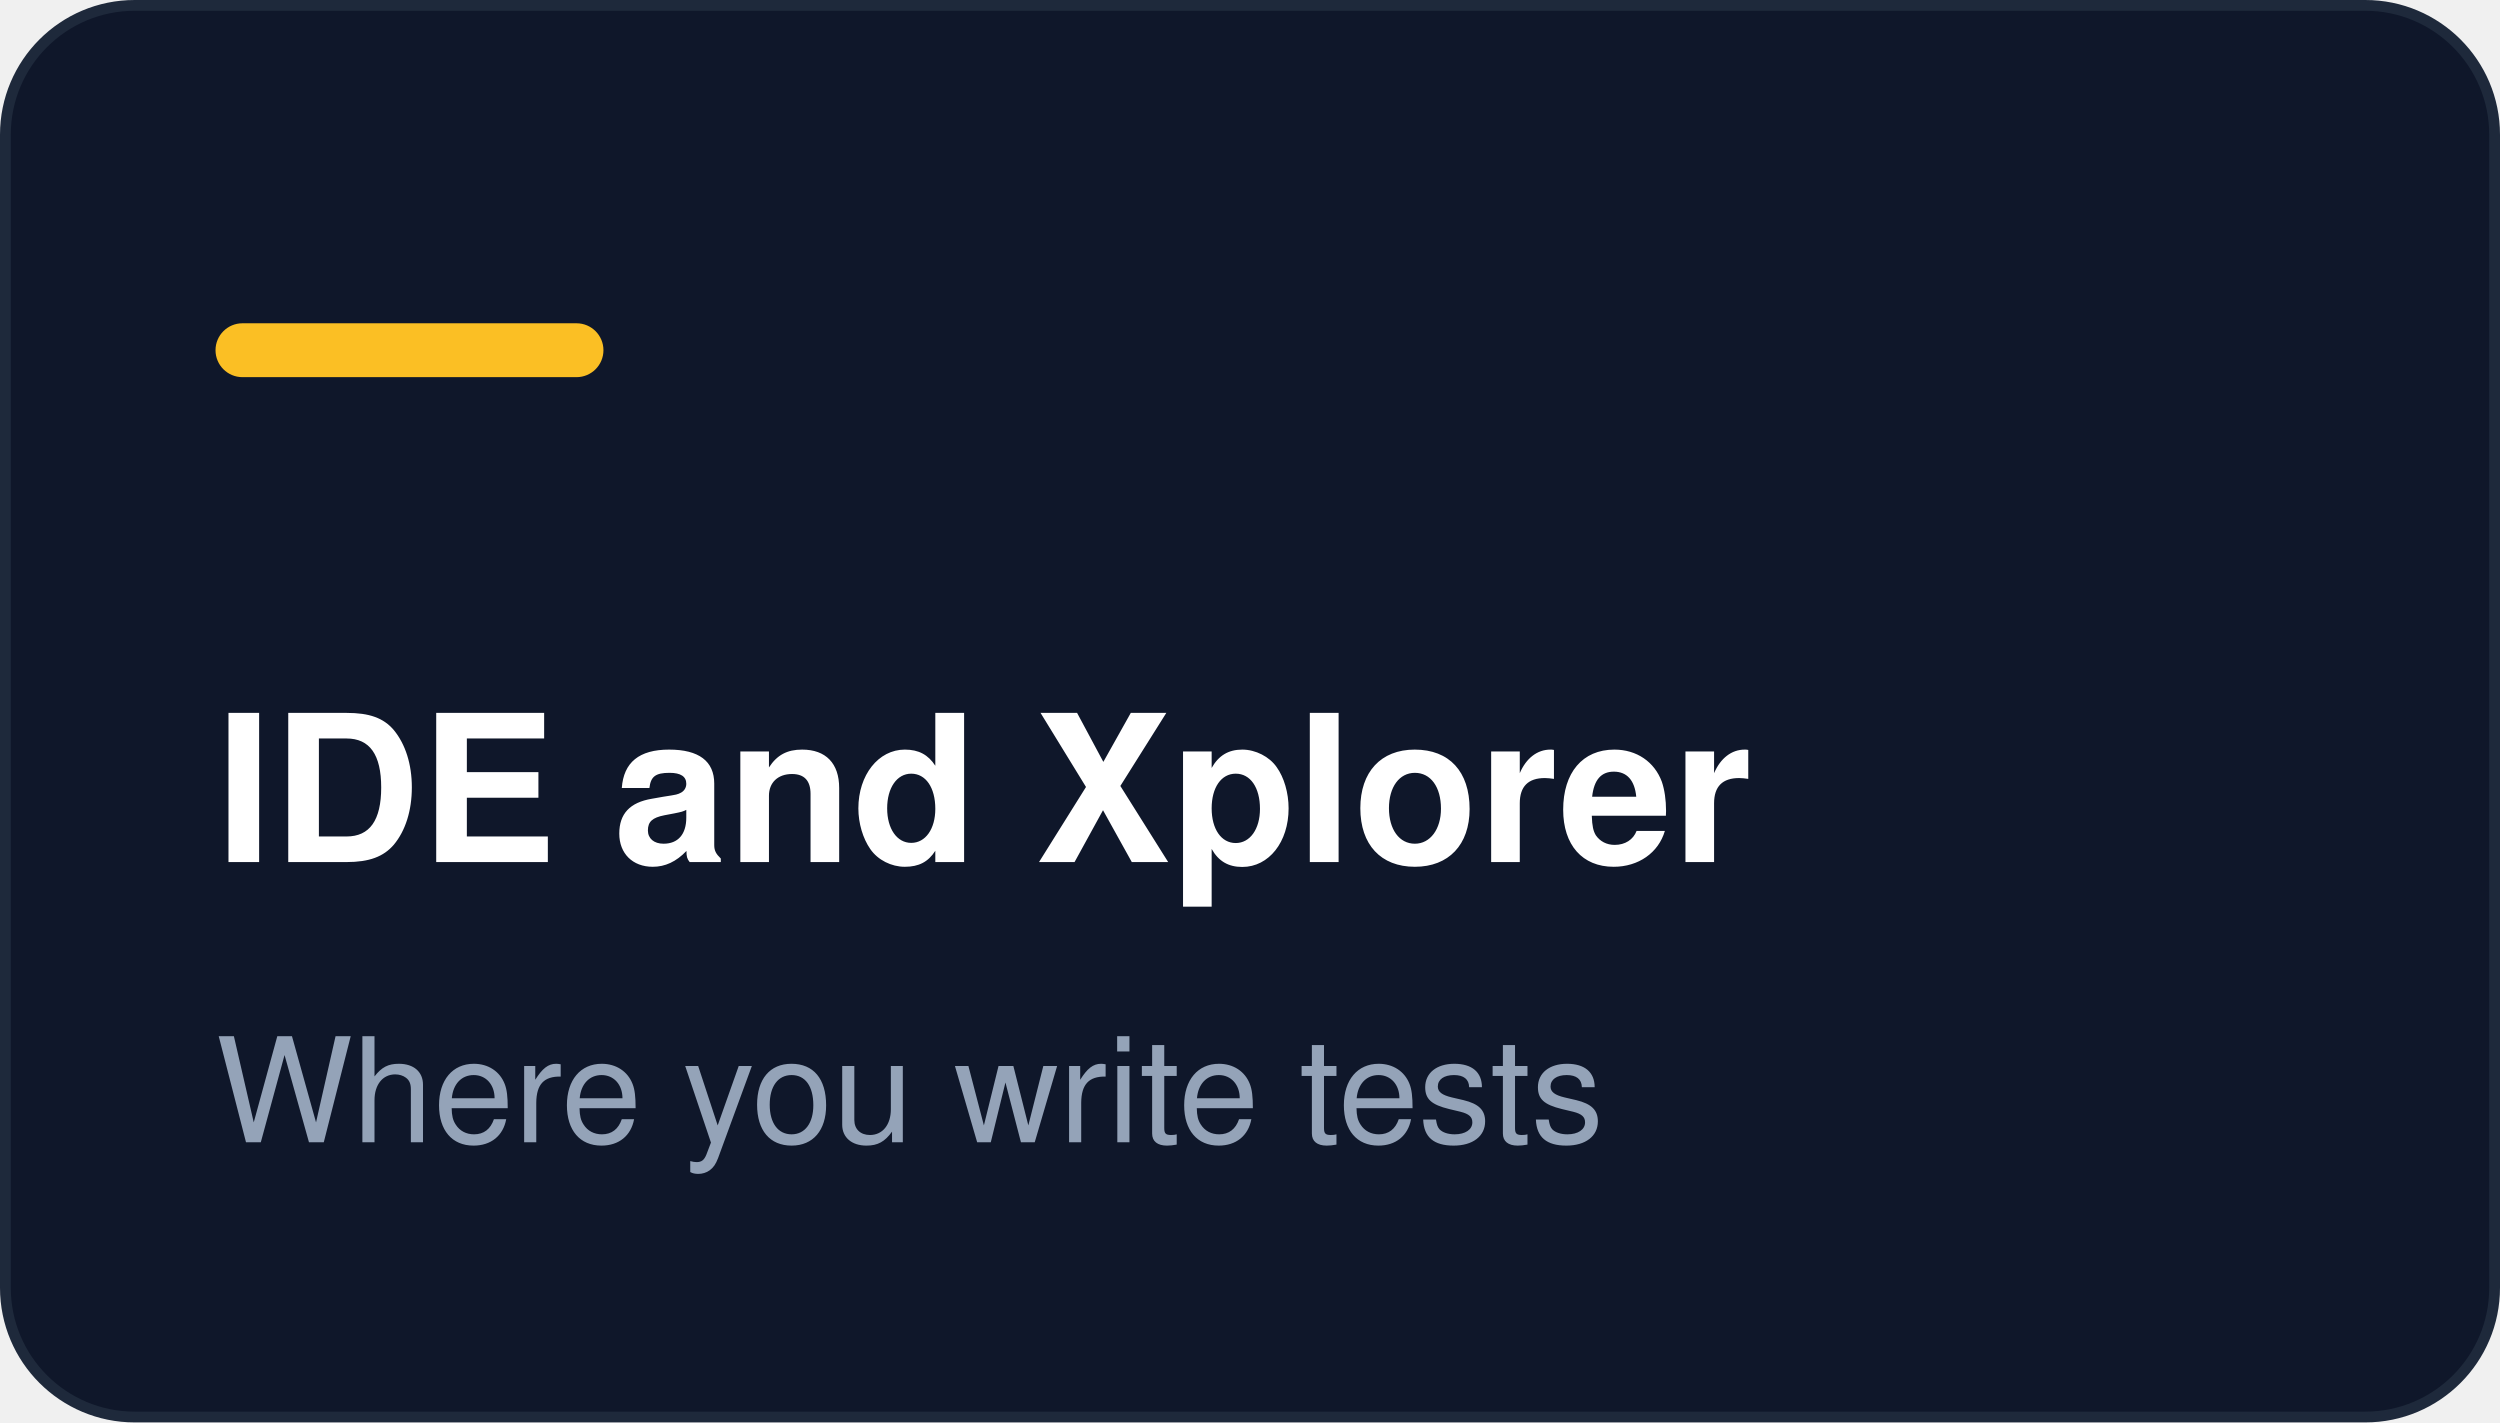
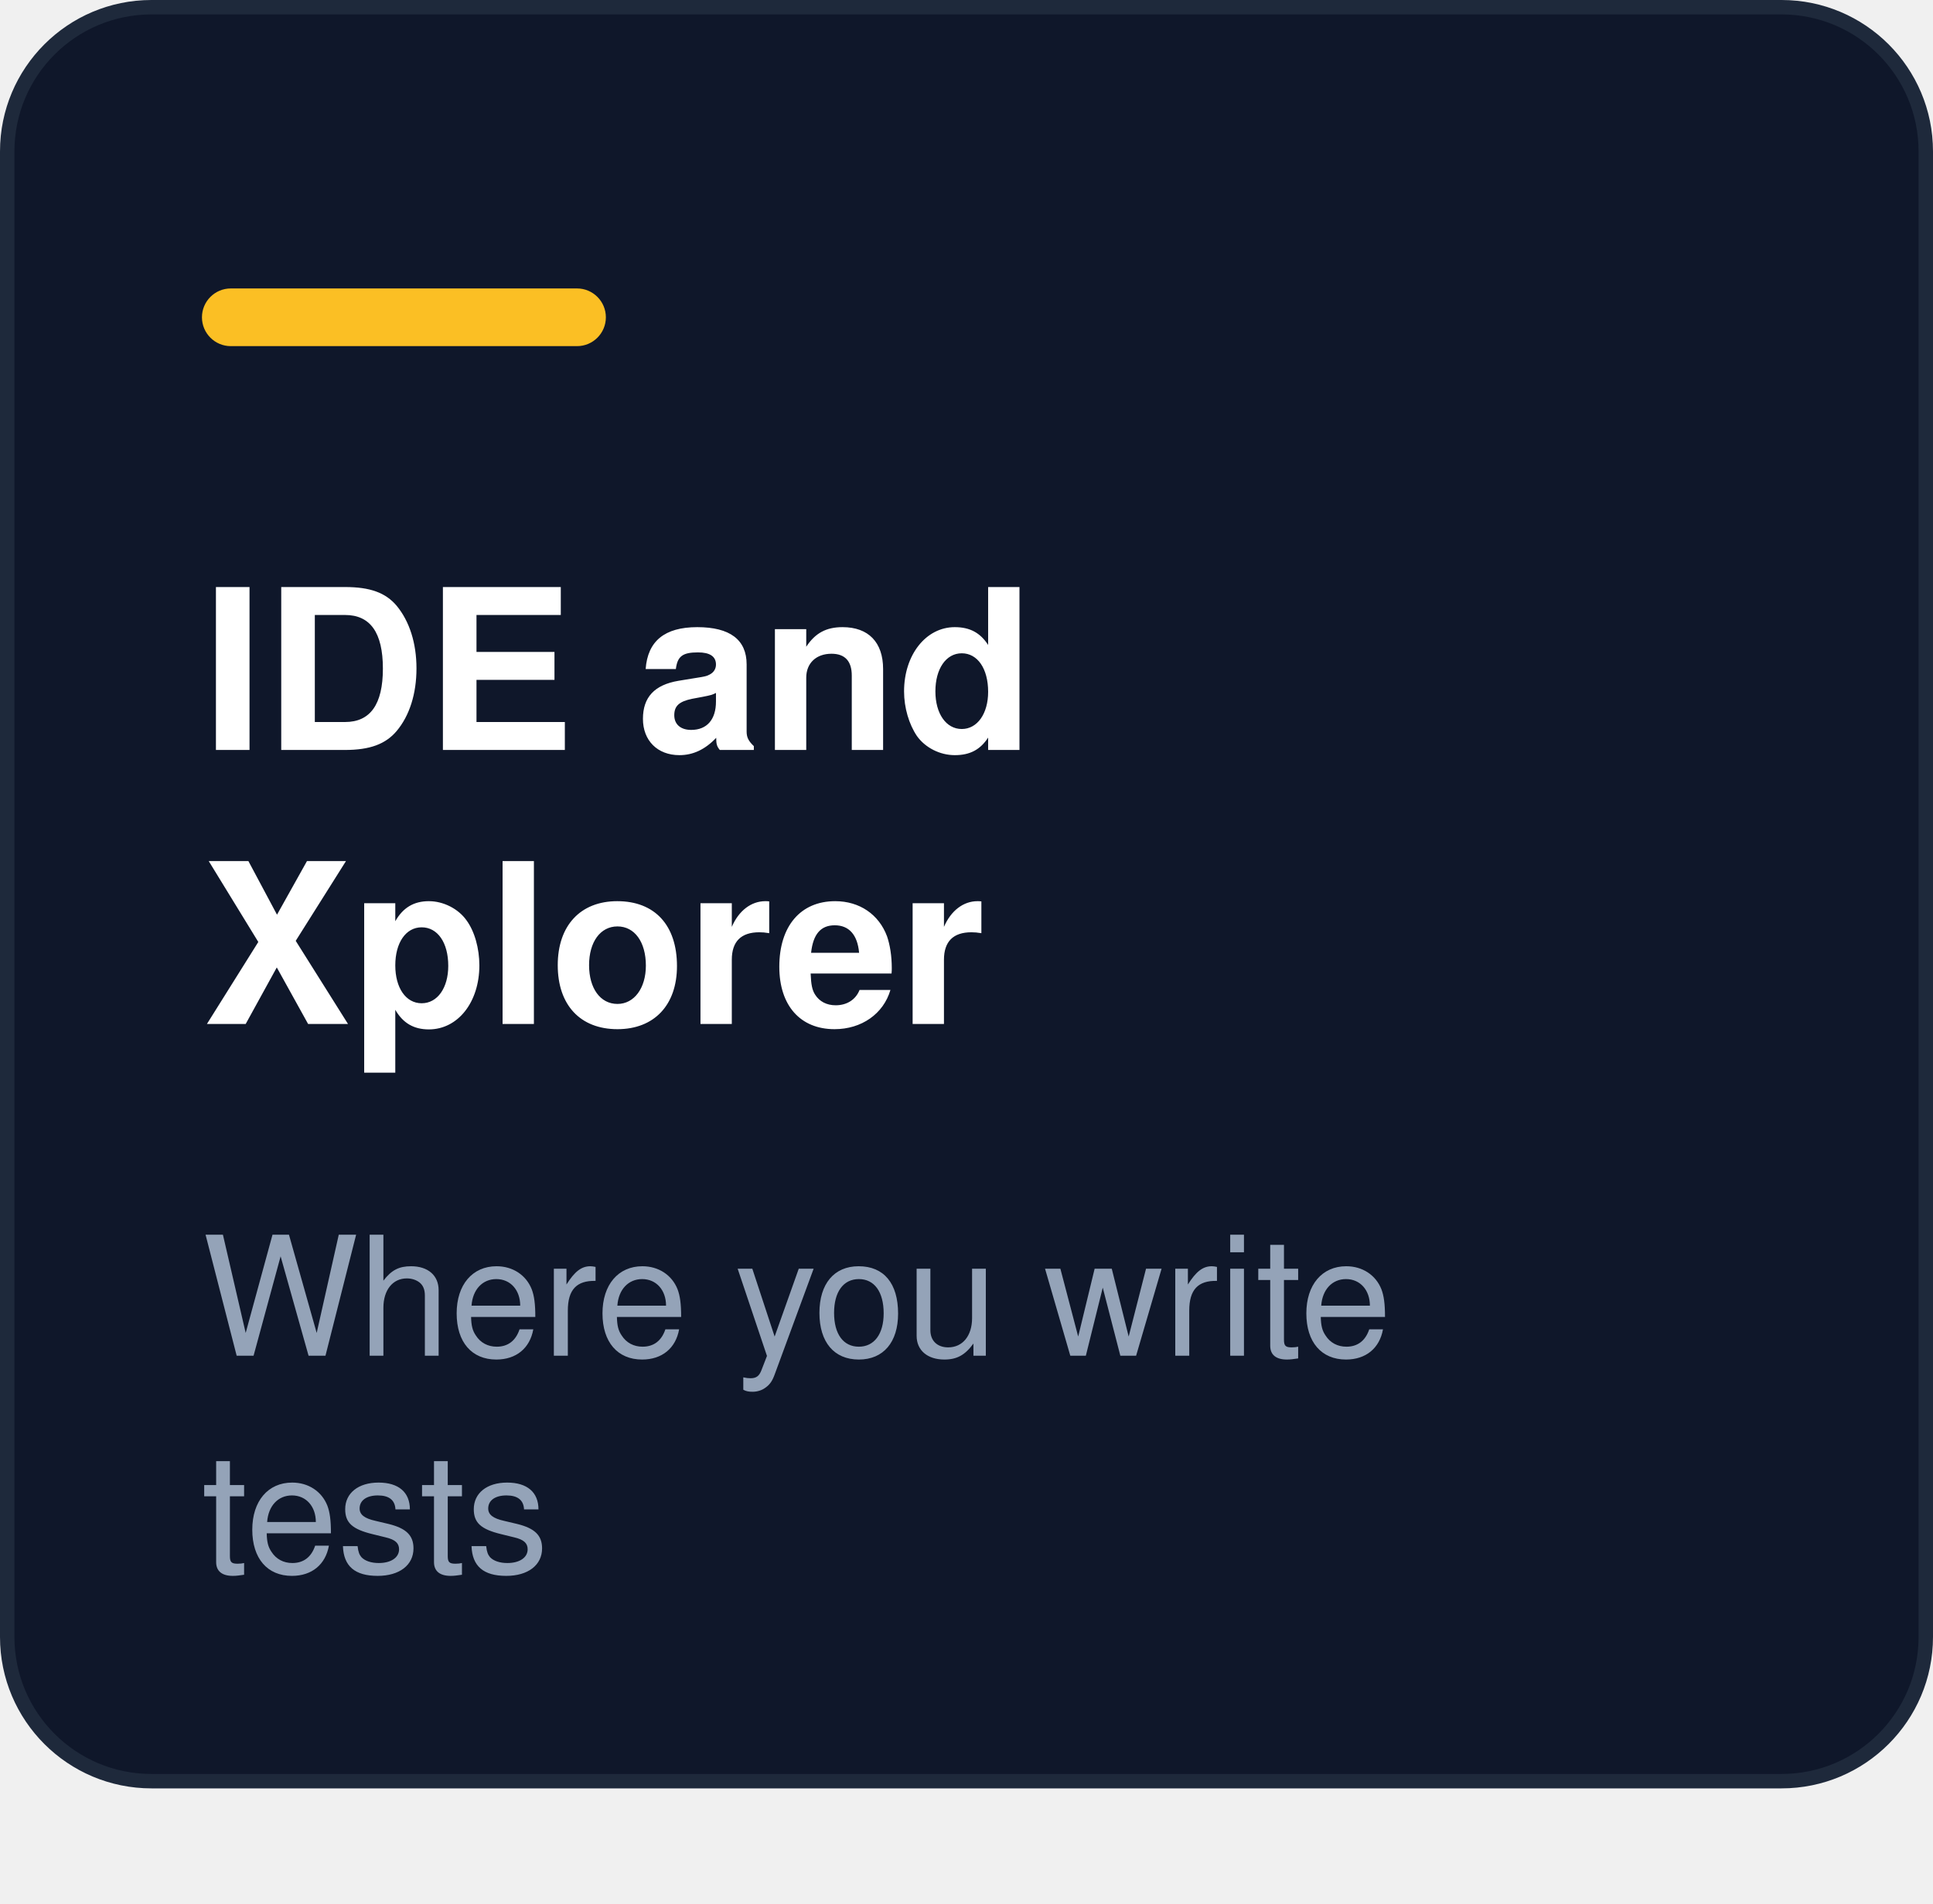
- <svg xmlns="http://www.w3.org/2000/svg" width="232" height="132" viewBox="0 0 232 132" role="img" aria-label="IDE and Xplorer">
-   <rect x=".5" y=".5" width="231" height="131" rx="12" fill="#0F172A" stroke="#1E293B" />
+ <svg xmlns="http://www.w3.org/2000/svg" width="134" height="132" viewBox="0 0 134 132" role="img" aria-label="IDE and Xplorer">
+   <rect x=".5" y=".5" width="133" height="123" rx="10" fill="#0F172A" stroke="#1E293B" />
+   <rect x="14" y="20" width="28" height="4" rx="2" fill="#FBBF24" />
  <g font-family="Segoe UI, -apple-system, BlinkMacSystemFont, Helvetica, Arial, sans-serif">
-     <rect x="20" y="30" width="36" height="5" rx="2.5" fill="#FBBF24" />
-     <text x="20" y="80" font-size="19" font-weight="700" fill="#fff">IDE and Xplorer</text>
-     <text x="20" y="106" font-size="13.5" fill="#94A3B8">Where you write tests</text>
+     <text font-size="15.5" font-weight="700" fill="#fff">
+       <tspan x="14" y="52">IDE and</tspan>
+       <tspan x="14" y="71">Xplorer</tspan>
+     </text>
+     <text font-size="11.5" fill="#94A3B8">
+       <tspan x="14" y="94">Where you write</tspan>
+       <tspan x="14" y="109">tests</tspan>
+     </text>
  </g>
</svg>
